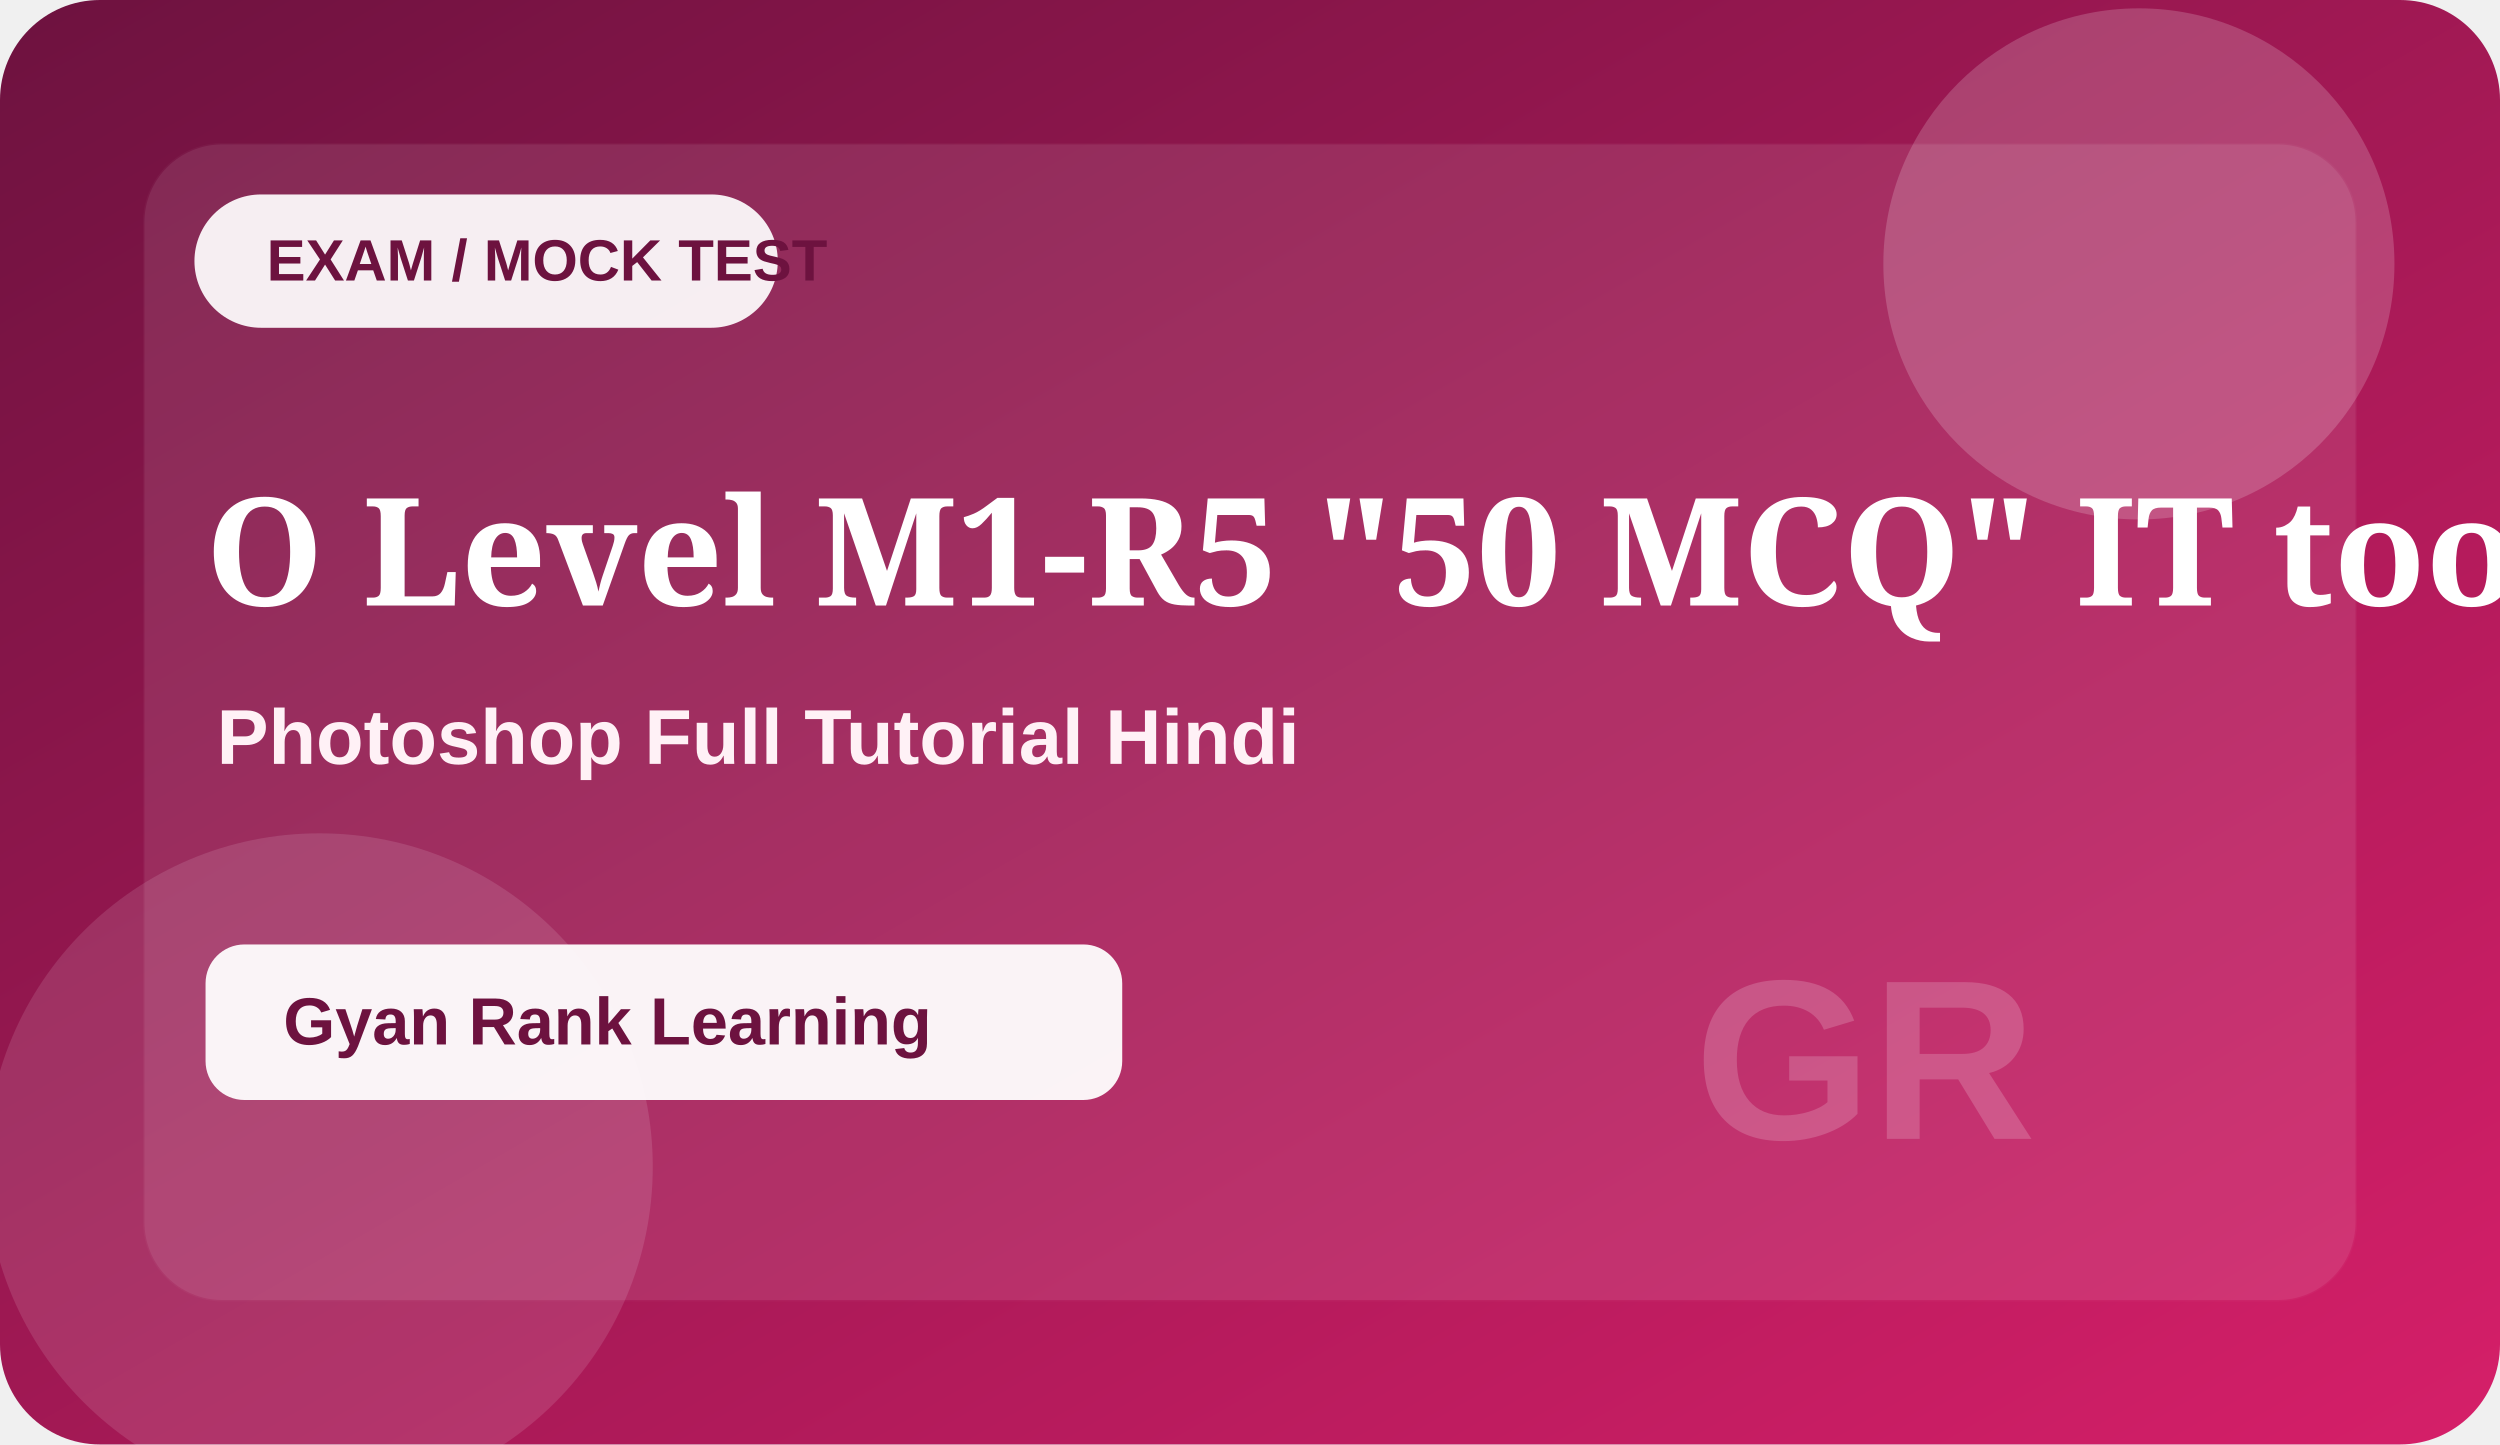
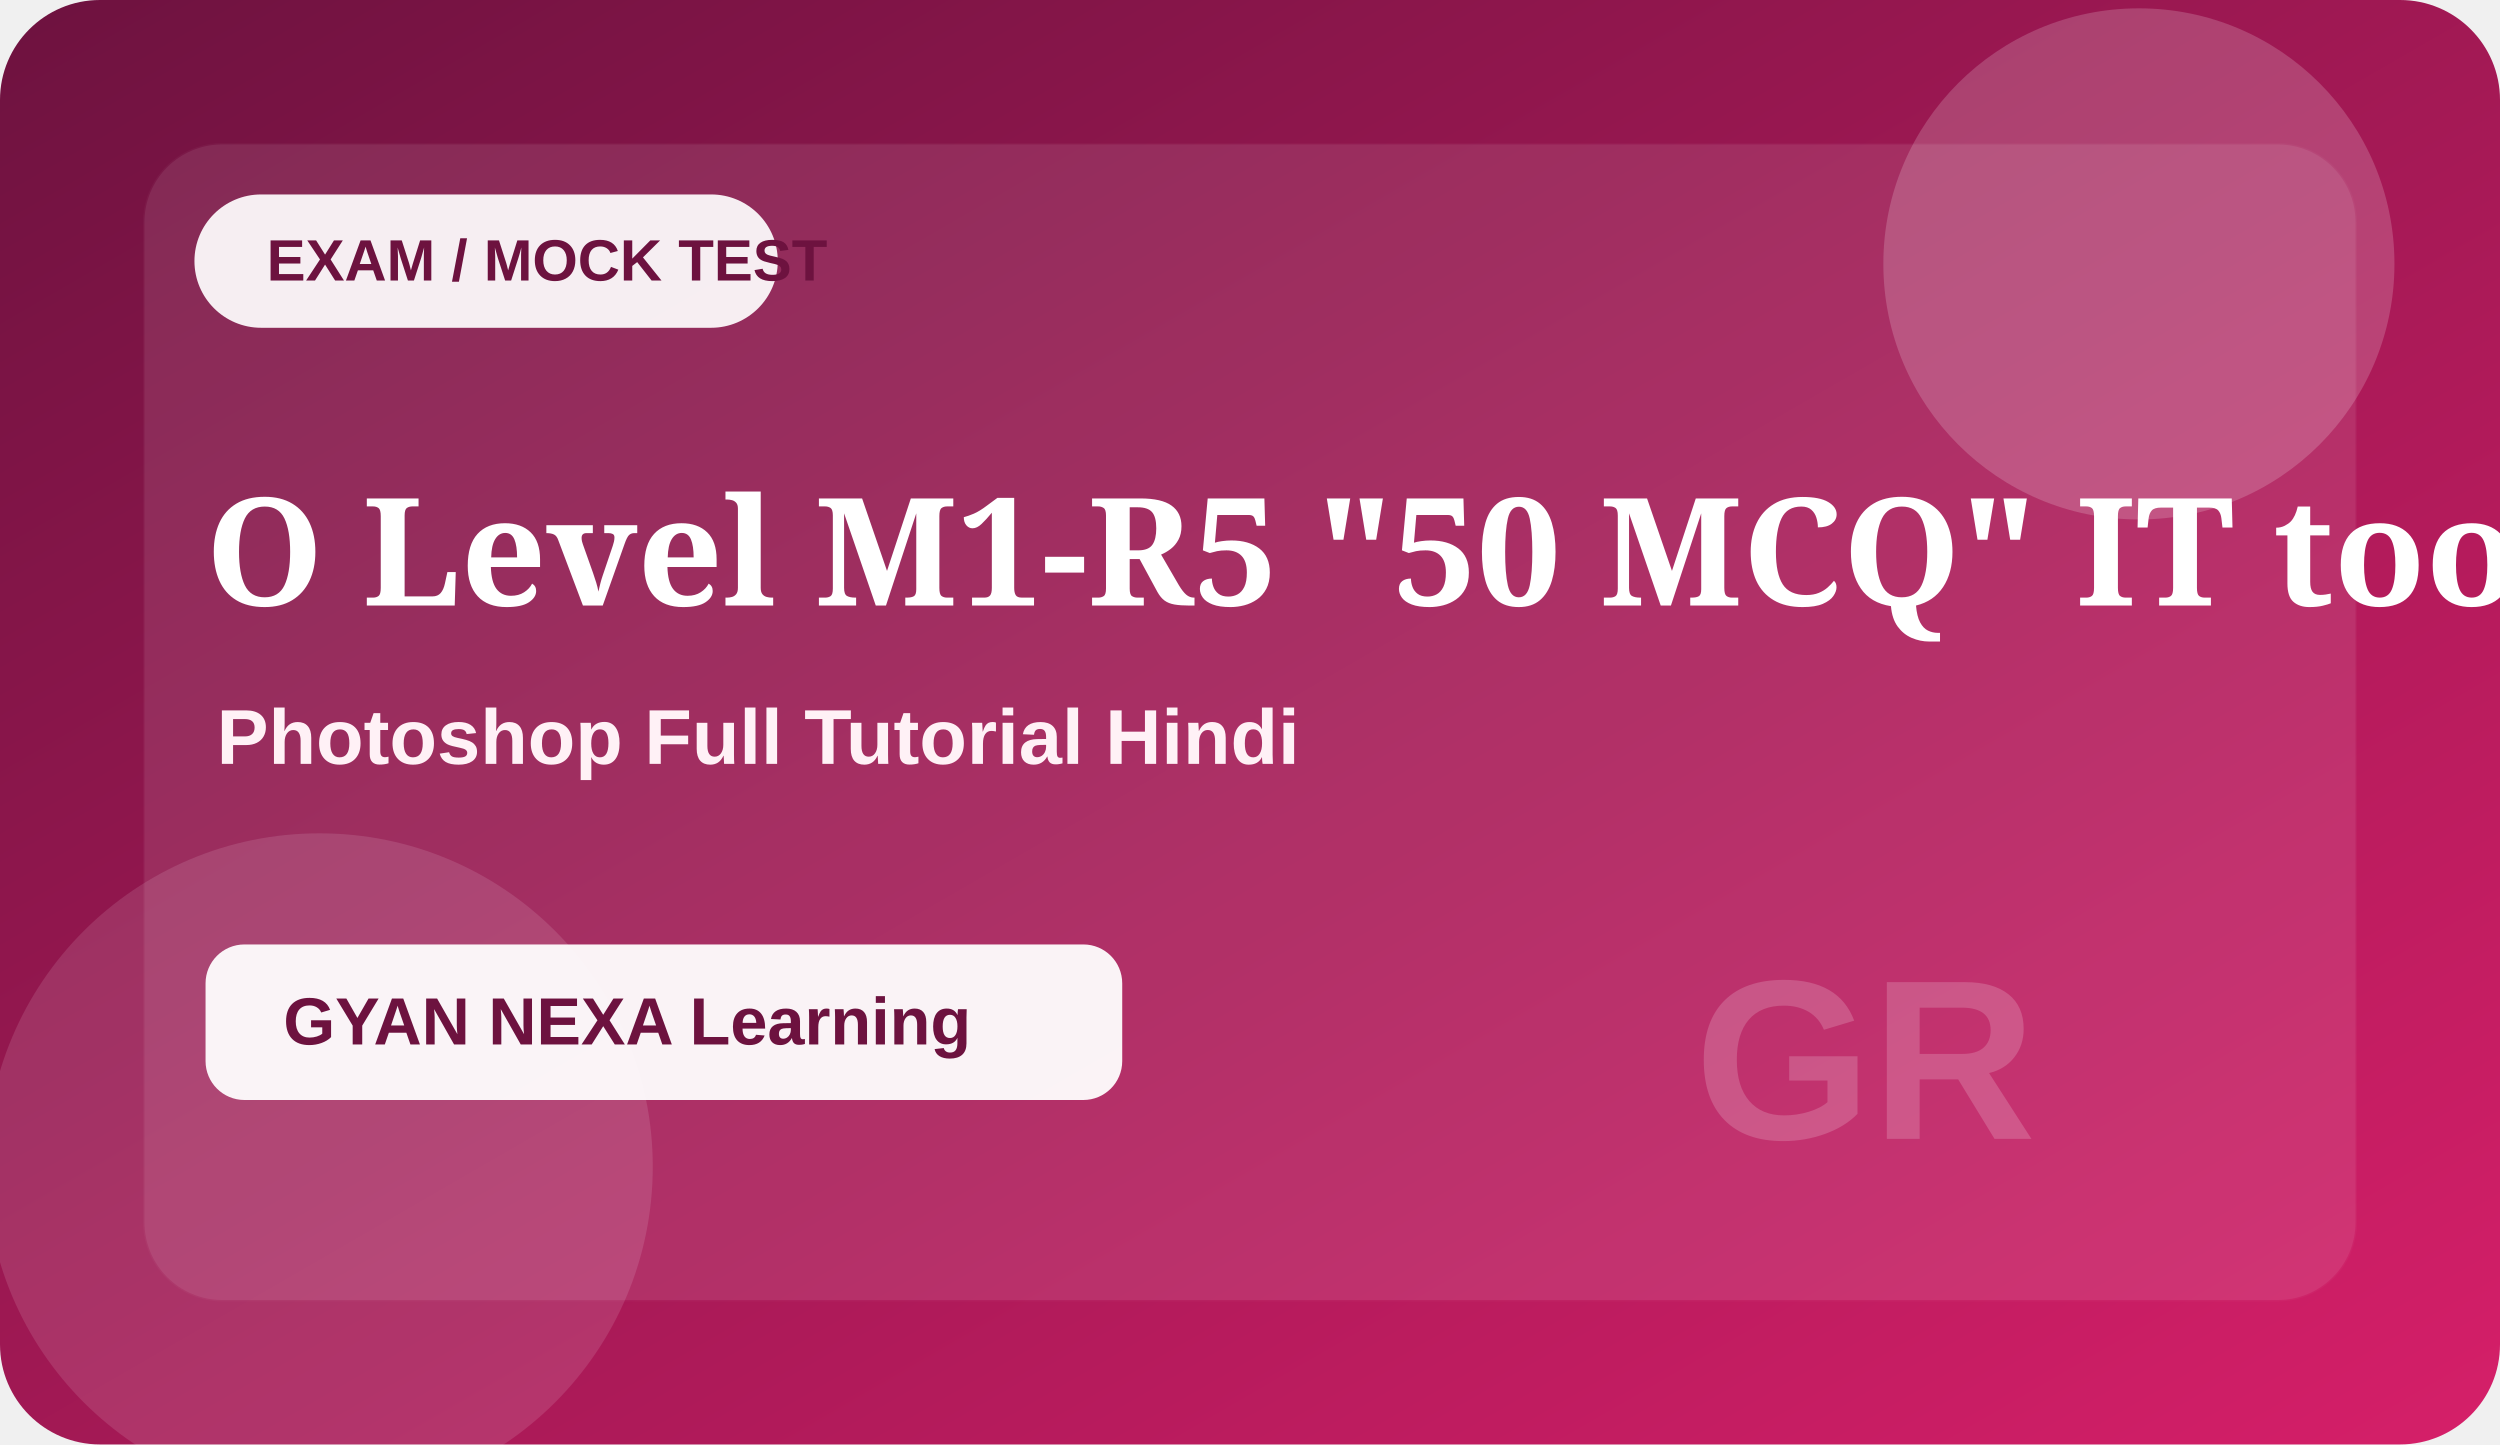
<svg xmlns="http://www.w3.org/2000/svg" width="900" height="520" viewBox="0 0 900 520">
  <defs>
    <linearGradient id="g" x1="0" y1="0" x2="1" y2="1">
      <stop stop-color="#6d123f" />
      <stop offset="1" stop-color="#d61f69" />
    </linearGradient>
  </defs>
  <rect width="900" height="520" rx="36" fill="url(#g)" />
  <circle cx="770" cy="95" r="92" fill="#ffffff" opacity=".18" />
  <circle cx="115" cy="420" r="120" fill="#ffffff" opacity=".12" />
  <rect x="52" y="52" width="796" height="416" rx="28" fill="#ffffff" opacity=".10" stroke="#ffffff" stroke-opacity=".28" />
  <rect x="70" y="70" width="210" height="48" rx="24" fill="#ffffff" opacity=".92" />
  <text x="96" y="101" font-family="Arial, sans-serif" font-size="21" font-weight="800" fill="#6d123f">EXAM / MOCK TEST</text>
  <text x="74" y="218" font-family="Georgia, serif" font-size="54" font-weight="800" fill="#ffffff">O Level M1-R5 "50 MCQ" IT tools and its...</text>
  <text x="78" y="275" font-family="Arial, sans-serif" font-size="28" font-weight="700" fill="#fff1f6">Photoshop Full Tutorial Hindi</text>
  <rect x="74" y="340" width="330" height="56" rx="14" fill="#ffffff" opacity=".94" />
-   <text x="102" y="376" font-family="Arial, sans-serif" font-size="24" font-weight="800" fill="#6d123f">Gyan Rank Learning</text>
+   <text x="102" y="376" font-family="Arial, sans-serif" font-size="24" font-weight="800" fill="#6d123f">GYAN NEXA Learning</text>
  <text x="610" y="410" font-family="Arial, sans-serif" font-size="82" font-weight="900" fill="#ffffff" opacity=".18">GR</text>
</svg>
